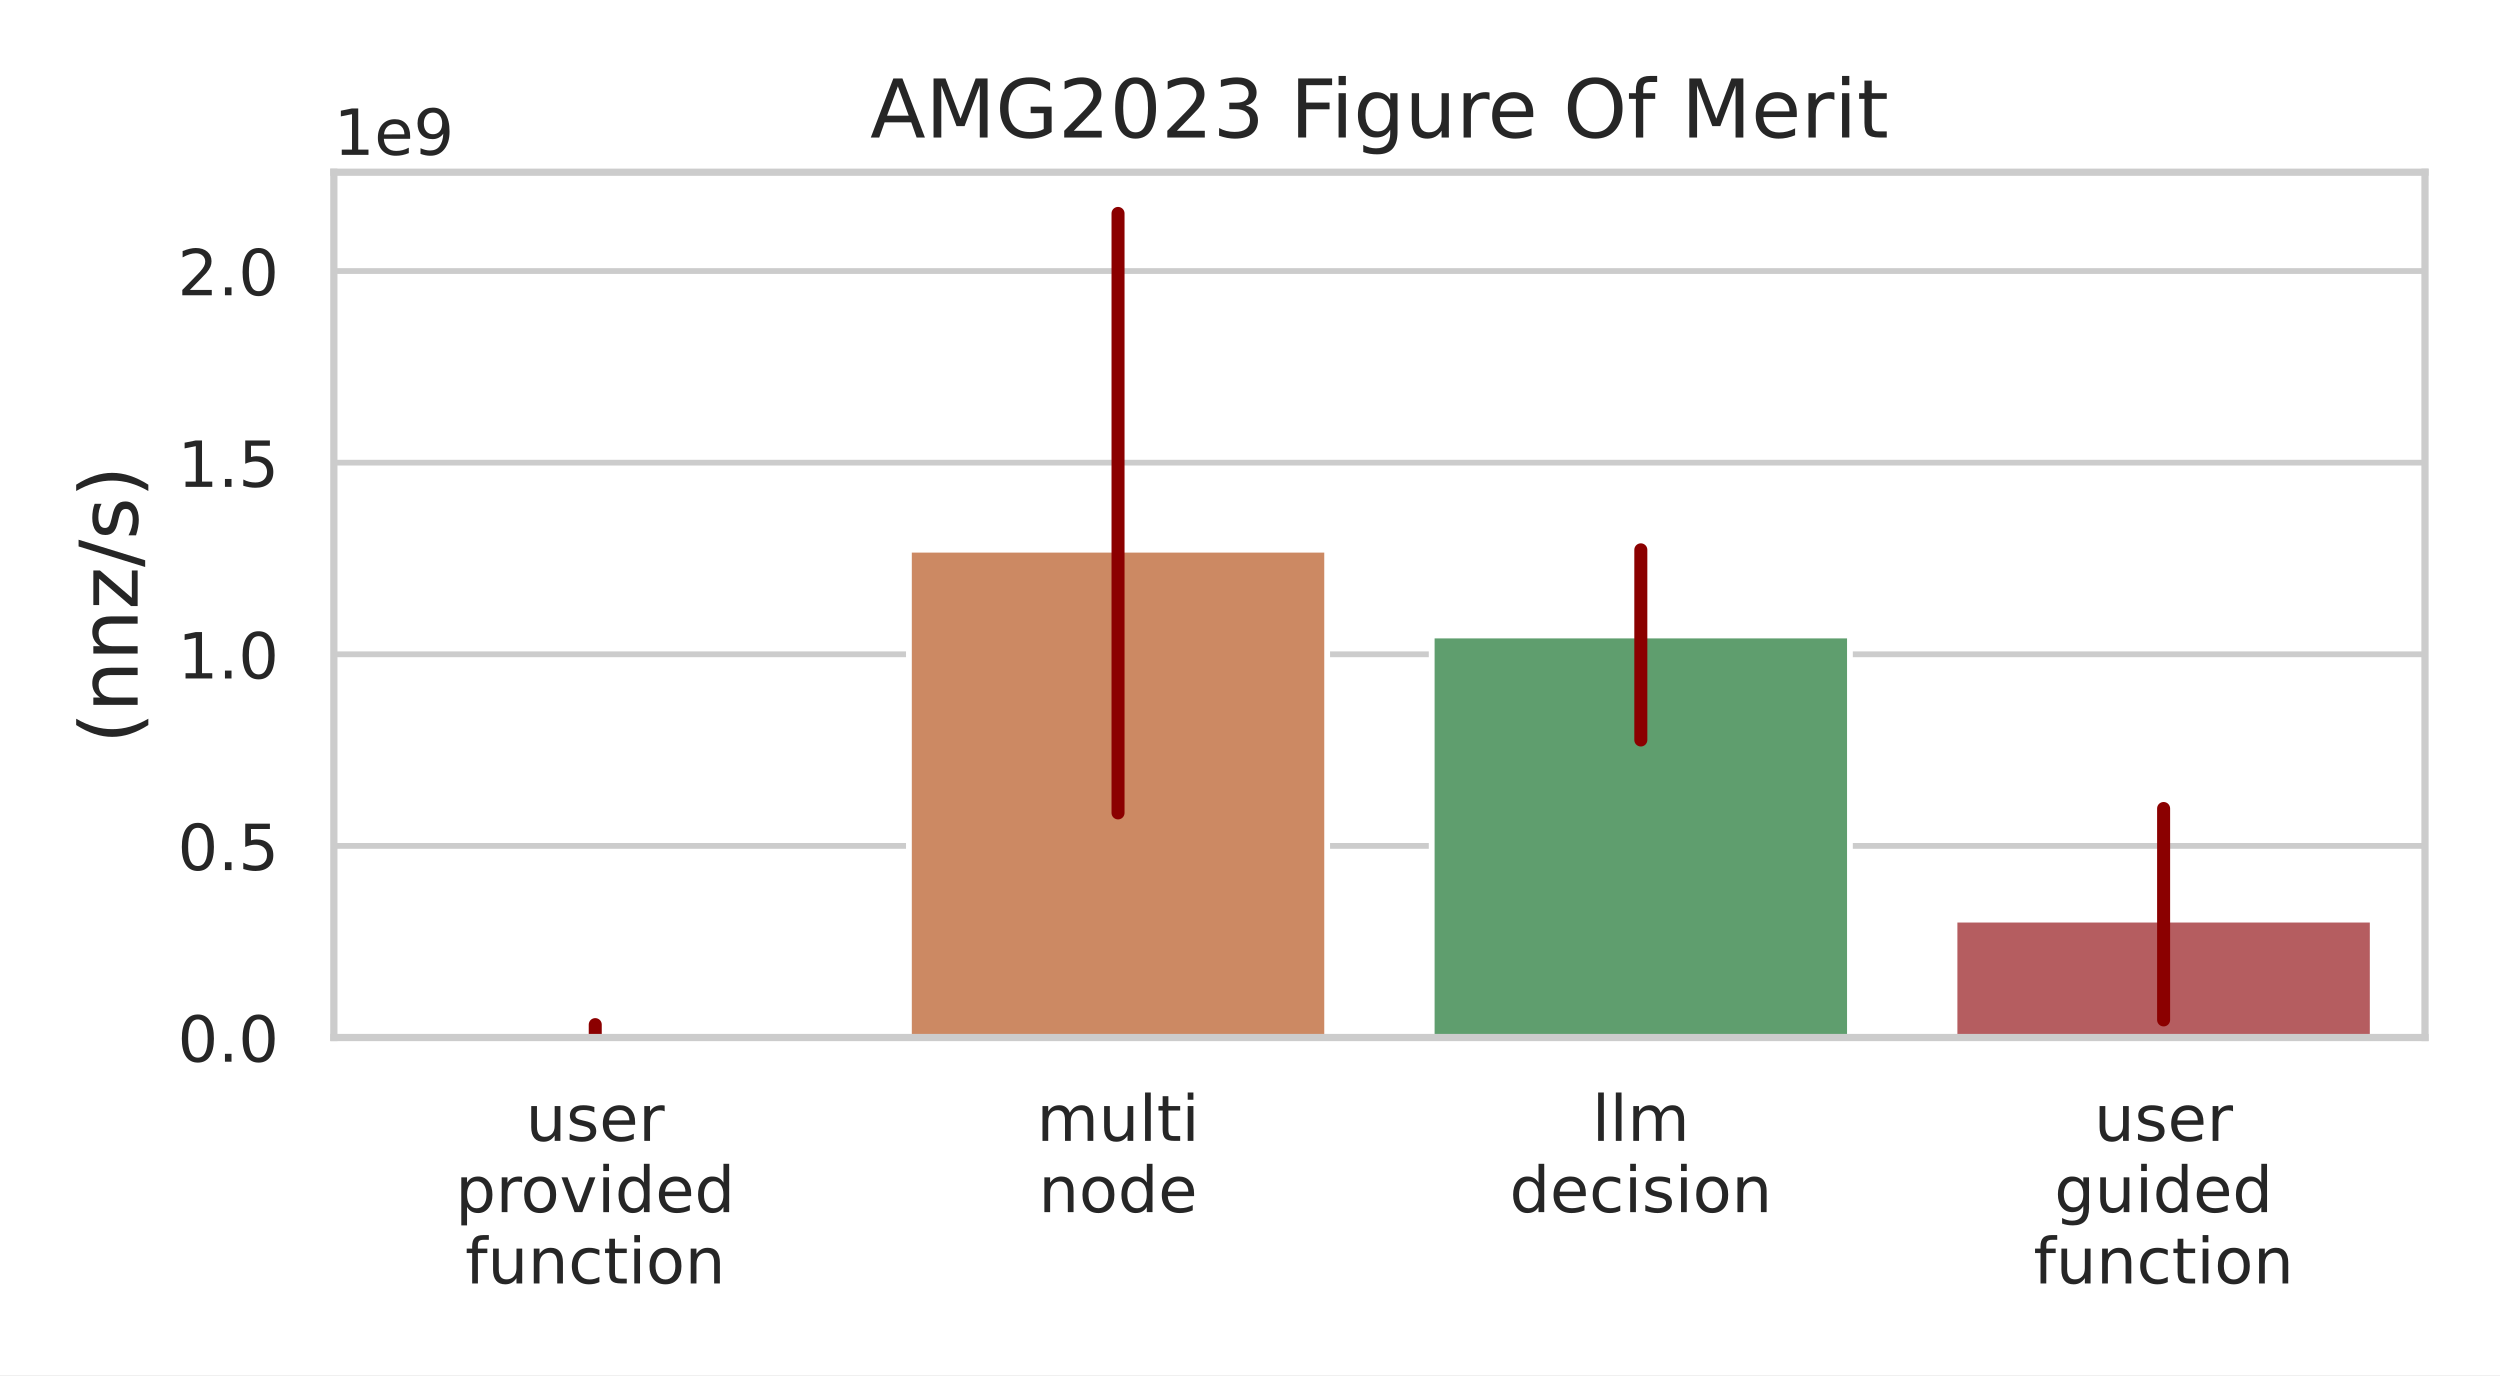
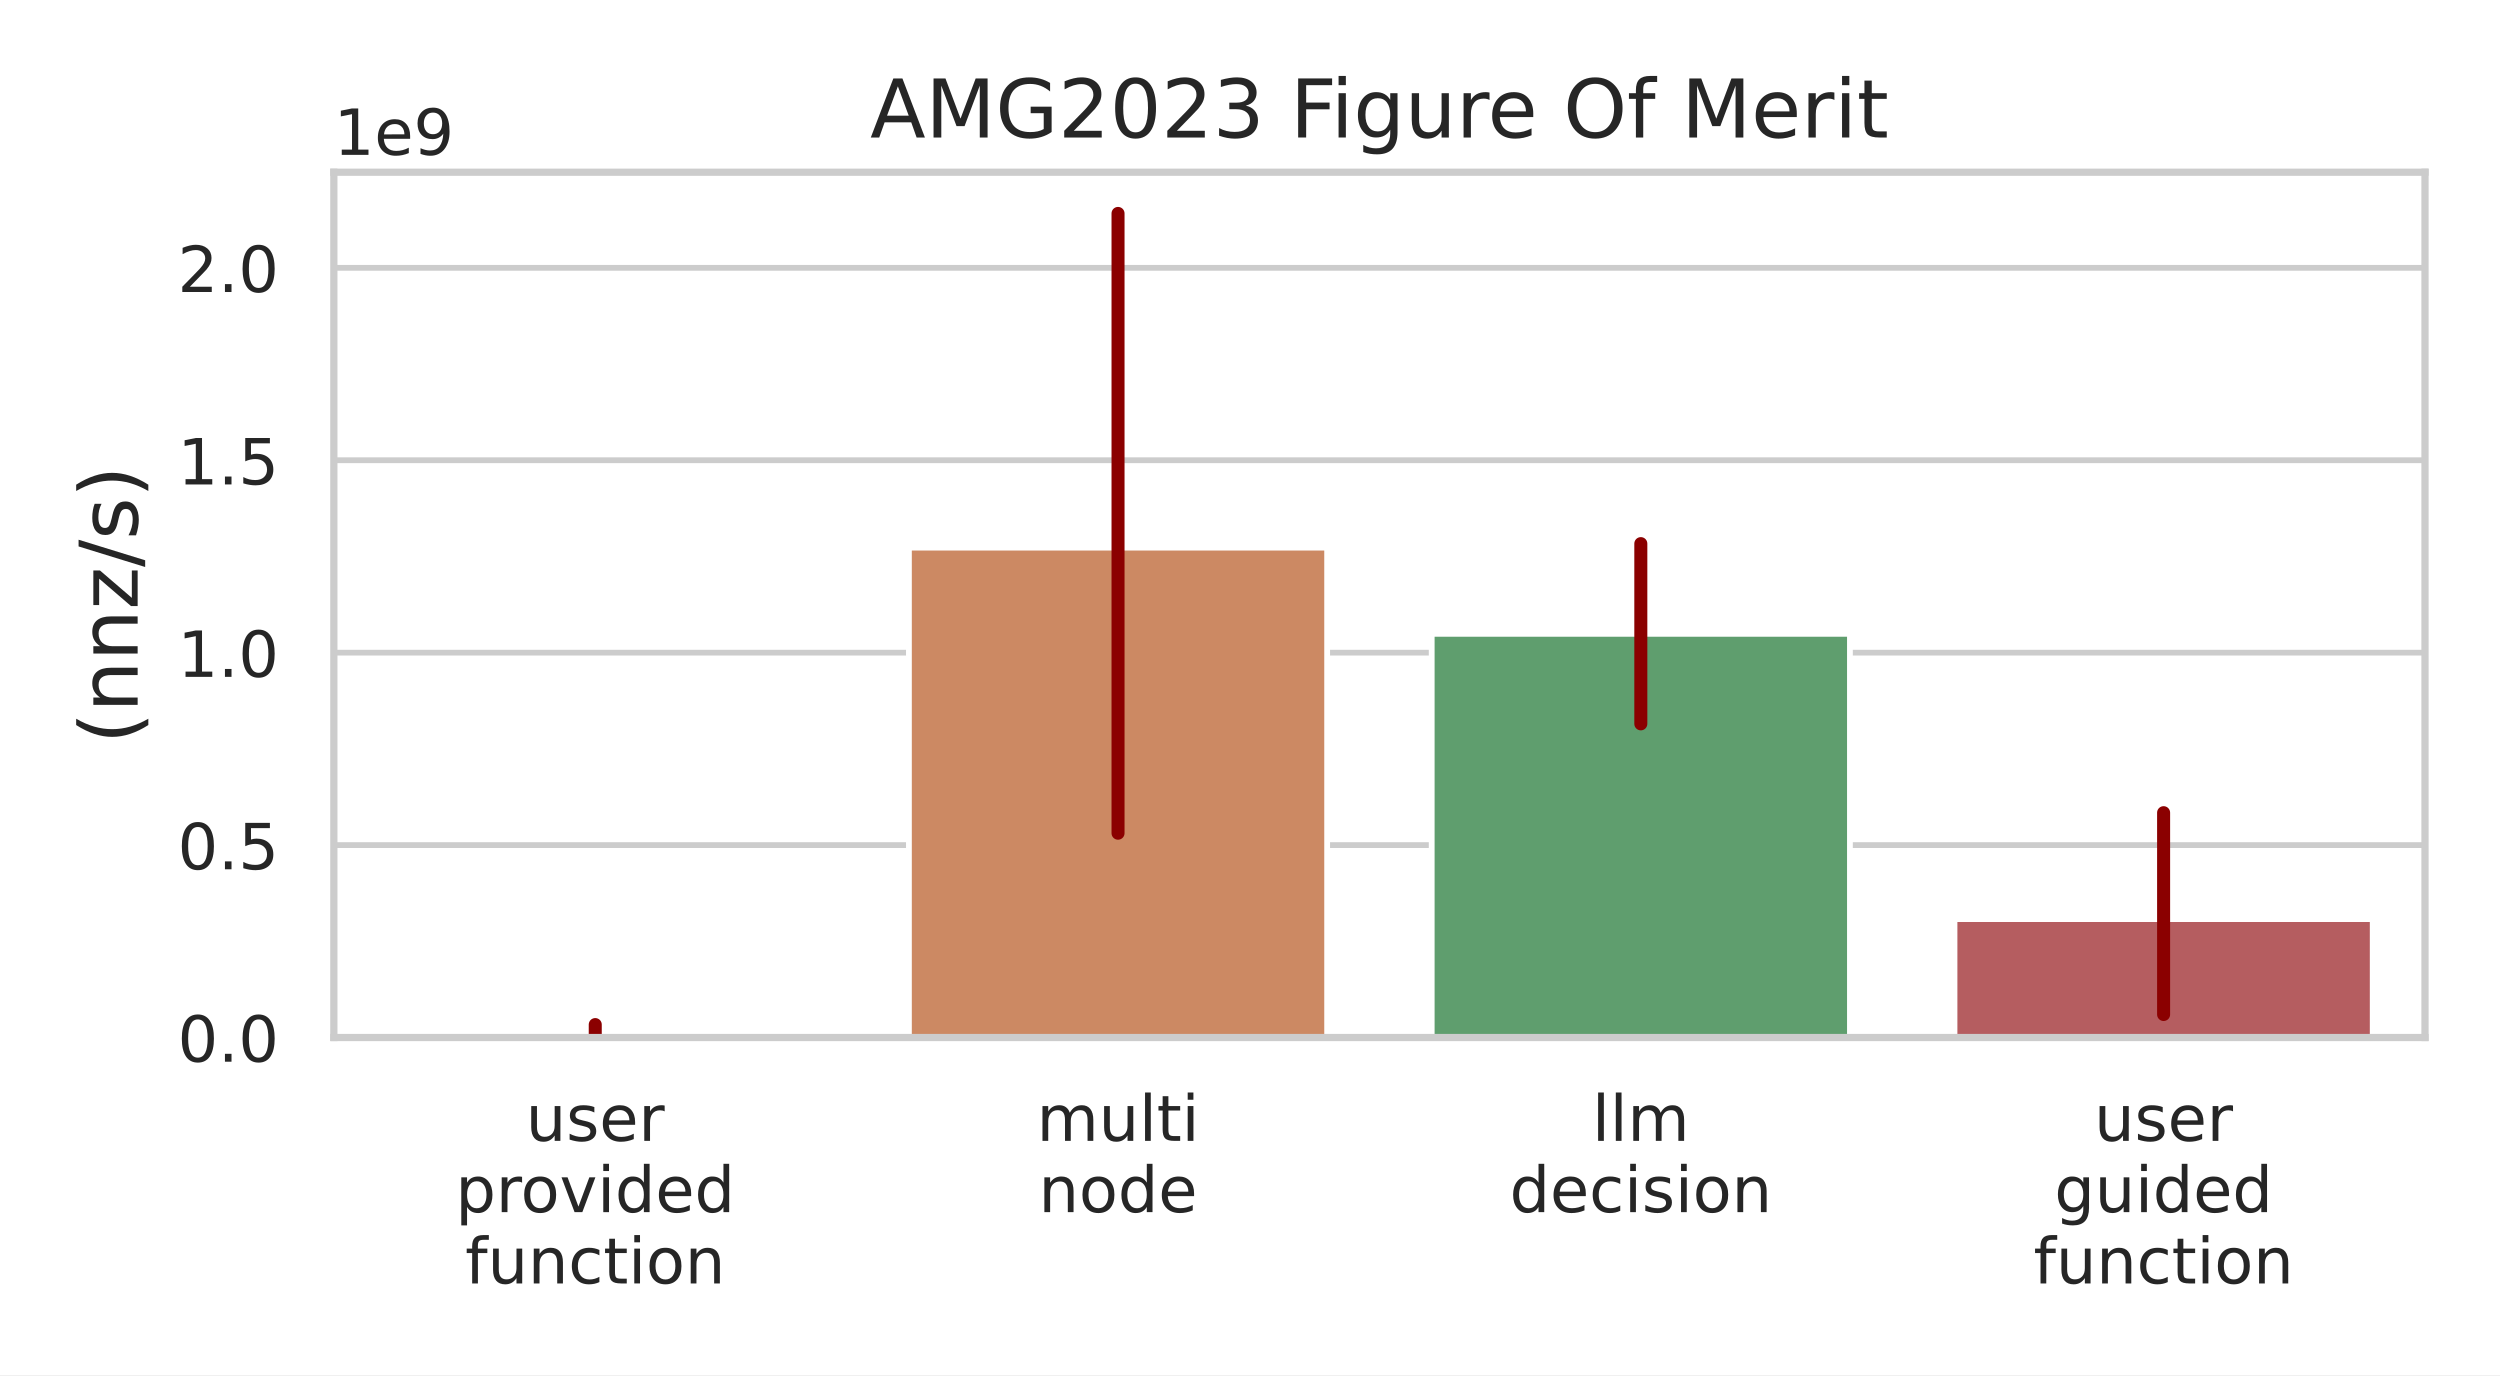
<svg xmlns="http://www.w3.org/2000/svg" xmlns:xlink="http://www.w3.org/1999/xlink" width="432pt" height="237.6pt" viewBox="0 0 432 237.6" version="1.1">
  <defs>
    <style type="text/css">*{stroke-linejoin: round; stroke-linecap: butt}</style>
  </defs>
  <g id="figure_1">
    <g id="patch_1">
      <path d="M 0 237.6  L 432 237.6  L 432 0  L 0 0  z " style="fill: #ffffff" />
    </g>
    <g id="axes_1">
      <g id="patch_2">
        <path d="M 57.69 179.284  L 419.04 179.284  L 419.04 29.76  L 57.69 29.76  z " style="fill: #ffffff" />
      </g>
      <g id="matplotlib.axis_1">
        <g id="xtick_1">
          <g id="text_1">
            <g style="fill: #262626" transform="translate(90.86273 197.1423) scale(0.11 -0.11)">
              <defs>
                <path id="DejaVuSans-75" d="M 544 1381  L 544 3500  L 1119 3500  L 1119 1403  Q 1119 906 1312 657  Q 1506 409 1894 409  Q 2359 409 2629 706  Q 2900 1003 2900 1516  L 2900 3500  L 3475 3500  L 3475 0  L 2900 0  L 2900 538  Q 2691 219 2414 64  Q 2138 -91 1772 -91  Q 1169 -91 856 284  Q 544 659 544 1381  z M 1991 3584  L 1991 3584  z " transform="scale(0.015625)" />
                <path id="DejaVuSans-73" d="M 2834 3397  L 2834 2853  Q 2591 2978 2328 3040  Q 2066 3103 1784 3103  Q 1356 3103 1142 2972  Q 928 2841 928 2578  Q 928 2378 1081 2264  Q 1234 2150 1697 2047  L 1894 2003  Q 2506 1872 2764 1633  Q 3022 1394 3022 966  Q 3022 478 2636 193  Q 2250 -91 1575 -91  Q 1294 -91 989 -36  Q 684 19 347 128  L 347 722  Q 666 556 975 473  Q 1284 391 1588 391  Q 1994 391 2212 530  Q 2431 669 2431 922  Q 2431 1156 2273 1281  Q 2116 1406 1581 1522  L 1381 1569  Q 847 1681 609 1914  Q 372 2147 372 2553  Q 372 3047 722 3315  Q 1072 3584 1716 3584  Q 2034 3584 2315 3537  Q 2597 3491 2834 3397  z " transform="scale(0.015625)" />
                <path id="DejaVuSans-65" d="M 3597 1894  L 3597 1613  L 953 1613  Q 991 1019 1311 708  Q 1631 397 2203 397  Q 2534 397 2845 478  Q 3156 559 3463 722  L 3463 178  Q 3153 47 2828 -22  Q 2503 -91 2169 -91  Q 1331 -91 842 396  Q 353 884 353 1716  Q 353 2575 817 3079  Q 1281 3584 2069 3584  Q 2775 3584 3186 3129  Q 3597 2675 3597 1894  z M 3022 2063  Q 3016 2534 2758 2815  Q 2500 3097 2075 3097  Q 1594 3097 1305 2825  Q 1016 2553 972 2059  L 3022 2063  z " transform="scale(0.015625)" />
                <path id="DejaVuSans-72" d="M 2631 2963  Q 2534 3019 2420 3045  Q 2306 3072 2169 3072  Q 1681 3072 1420 2755  Q 1159 2438 1159 1844  L 1159 0  L 581 0  L 581 3500  L 1159 3500  L 1159 2956  Q 1341 3275 1631 3429  Q 1922 3584 2338 3584  Q 2397 3584 2469 3576  Q 2541 3569 2628 3553  L 2631 2963  z " transform="scale(0.015625)" />
              </defs>
              <use xlink:href="#DejaVuSans-75" />
              <use xlink:href="#DejaVuSans-73" x="63.379" />
              <use xlink:href="#DejaVuSans-65" x="115.479" />
              <use xlink:href="#DejaVuSans-72" x="177.002" />
            </g>
            <g style="fill: #262626" transform="translate(78.71375 209.4599) scale(0.11 -0.11)">
              <defs>
                <path id="DejaVuSans-70" d="M 1159 525  L 1159 -1331  L 581 -1331  L 581 3500  L 1159 3500  L 1159 2969  Q 1341 3281 1617 3432  Q 1894 3584 2278 3584  Q 2916 3584 3314 3078  Q 3713 2572 3713 1747  Q 3713 922 3314 415  Q 2916 -91 2278 -91  Q 1894 -91 1617 61  Q 1341 213 1159 525  z M 3116 1747  Q 3116 2381 2855 2742  Q 2594 3103 2138 3103  Q 1681 3103 1420 2742  Q 1159 2381 1159 1747  Q 1159 1113 1420 752  Q 1681 391 2138 391  Q 2594 391 2855 752  Q 3116 1113 3116 1747  z " transform="scale(0.015625)" />
                <path id="DejaVuSans-6f" d="M 1959 3097  Q 1497 3097 1228 2736  Q 959 2375 959 1747  Q 959 1119 1226 758  Q 1494 397 1959 397  Q 2419 397 2687 759  Q 2956 1122 2956 1747  Q 2956 2369 2687 2733  Q 2419 3097 1959 3097  z M 1959 3584  Q 2709 3584 3137 3096  Q 3566 2609 3566 1747  Q 3566 888 3137 398  Q 2709 -91 1959 -91  Q 1206 -91 779 398  Q 353 888 353 1747  Q 353 2609 779 3096  Q 1206 3584 1959 3584  z " transform="scale(0.015625)" />
                <path id="DejaVuSans-76" d="M 191 3500  L 800 3500  L 1894 563  L 2988 3500  L 3597 3500  L 2284 0  L 1503 0  L 191 3500  z " transform="scale(0.015625)" />
                <path id="DejaVuSans-69" d="M 603 3500  L 1178 3500  L 1178 0  L 603 0  L 603 3500  z M 603 4863  L 1178 4863  L 1178 4134  L 603 4134  L 603 4863  z " transform="scale(0.015625)" />
                <path id="DejaVuSans-64" d="M 2906 2969  L 2906 4863  L 3481 4863  L 3481 0  L 2906 0  L 2906 525  Q 2725 213 2448 61  Q 2172 -91 1784 -91  Q 1150 -91 751 415  Q 353 922 353 1747  Q 353 2572 751 3078  Q 1150 3584 1784 3584  Q 2172 3584 2448 3432  Q 2725 3281 2906 2969  z M 947 1747  Q 947 1113 1208 752  Q 1469 391 1925 391  Q 2381 391 2643 752  Q 2906 1113 2906 1747  Q 2906 2381 2643 2742  Q 2381 3103 1925 3103  Q 1469 3103 1208 2742  Q 947 2381 947 1747  z " transform="scale(0.015625)" />
              </defs>
              <use xlink:href="#DejaVuSans-70" />
              <use xlink:href="#DejaVuSans-72" x="63.477" />
              <use xlink:href="#DejaVuSans-6f" x="102.34" />
              <use xlink:href="#DejaVuSans-76" x="163.521" />
              <use xlink:href="#DejaVuSans-69" x="222.701" />
              <use xlink:href="#DejaVuSans-64" x="250.484" />
              <use xlink:href="#DejaVuSans-65" x="313.961" />
              <use xlink:href="#DejaVuSans-64" x="375.484" />
            </g>
            <g style="fill: #262626" transform="translate(80.39211 221.7775) scale(0.11 -0.11)">
              <defs>
                <path id="DejaVuSans-66" d="M 2375 4863  L 2375 4384  L 1825 4384  Q 1516 4384 1395 4259  Q 1275 4134 1275 3809  L 1275 3500  L 2222 3500  L 2222 3053  L 1275 3053  L 1275 0  L 697 0  L 697 3053  L 147 3053  L 147 3500  L 697 3500  L 697 3744  Q 697 4328 969 4595  Q 1241 4863 1831 4863  L 2375 4863  z " transform="scale(0.015625)" />
                <path id="DejaVuSans-6e" d="M 3513 2113  L 3513 0  L 2938 0  L 2938 2094  Q 2938 2591 2744 2837  Q 2550 3084 2163 3084  Q 1697 3084 1428 2787  Q 1159 2491 1159 1978  L 1159 0  L 581 0  L 581 3500  L 1159 3500  L 1159 2956  Q 1366 3272 1645 3428  Q 1925 3584 2291 3584  Q 2894 3584 3203 3211  Q 3513 2838 3513 2113  z " transform="scale(0.015625)" />
                <path id="DejaVuSans-63" d="M 3122 3366  L 3122 2828  Q 2878 2963 2633 3030  Q 2388 3097 2138 3097  Q 1578 3097 1268 2742  Q 959 2388 959 1747  Q 959 1106 1268 751  Q 1578 397 2138 397  Q 2388 397 2633 464  Q 2878 531 3122 666  L 3122 134  Q 2881 22 2623 -34  Q 2366 -91 2075 -91  Q 1284 -91 818 406  Q 353 903 353 1747  Q 353 2603 823 3093  Q 1294 3584 2113 3584  Q 2378 3584 2631 3529  Q 2884 3475 3122 3366  z " transform="scale(0.015625)" />
                <path id="DejaVuSans-74" d="M 1172 4494  L 1172 3500  L 2356 3500  L 2356 3053  L 1172 3053  L 1172 1153  Q 1172 725 1289 603  Q 1406 481 1766 481  L 2356 481  L 2356 0  L 1766 0  Q 1100 0 847 248  Q 594 497 594 1153  L 594 3053  L 172 3053  L 172 3500  L 594 3500  L 594 4494  L 1172 4494  z " transform="scale(0.015625)" />
              </defs>
              <use xlink:href="#DejaVuSans-66" />
              <use xlink:href="#DejaVuSans-75" x="35.205" />
              <use xlink:href="#DejaVuSans-6e" x="98.584" />
              <use xlink:href="#DejaVuSans-63" x="161.963" />
              <use xlink:href="#DejaVuSans-74" x="216.943" />
              <use xlink:href="#DejaVuSans-69" x="256.152" />
              <use xlink:href="#DejaVuSans-6f" x="283.936" />
              <use xlink:href="#DejaVuSans-6e" x="345.117" />
            </g>
          </g>
        </g>
        <g id="xtick_2">
          <g id="text_2">
            <g style="fill: #262626" transform="translate(179.1412 197.1423) scale(0.11 -0.11)">
              <defs>
                <path id="DejaVuSans-6d" d="M 3328 2828  Q 3544 3216 3844 3400  Q 4144 3584 4550 3584  Q 5097 3584 5394 3201  Q 5691 2819 5691 2113  L 5691 0  L 5113 0  L 5113 2094  Q 5113 2597 4934 2840  Q 4756 3084 4391 3084  Q 3944 3084 3684 2787  Q 3425 2491 3425 1978  L 3425 0  L 2847 0  L 2847 2094  Q 2847 2600 2669 2842  Q 2491 3084 2119 3084  Q 1678 3084 1418 2786  Q 1159 2488 1159 1978  L 1159 0  L 581 0  L 581 3500  L 1159 3500  L 1159 2956  Q 1356 3278 1631 3431  Q 1906 3584 2284 3584  Q 2666 3584 2933 3390  Q 3200 3197 3328 2828  z " transform="scale(0.015625)" />
                <path id="DejaVuSans-6c" d="M 603 4863  L 1178 4863  L 1178 0  L 603 0  L 603 4863  z " transform="scale(0.015625)" />
              </defs>
              <use xlink:href="#DejaVuSans-6d" />
              <use xlink:href="#DejaVuSans-75" x="97.412" />
              <use xlink:href="#DejaVuSans-6c" x="160.791" />
              <use xlink:href="#DejaVuSans-74" x="188.574" />
              <use xlink:href="#DejaVuSans-69" x="227.783" />
            </g>
            <g style="fill: #262626" transform="translate(179.4695 209.4599) scale(0.11 -0.11)">
              <use xlink:href="#DejaVuSans-6e" />
              <use xlink:href="#DejaVuSans-6f" x="63.379" />
              <use xlink:href="#DejaVuSans-64" x="124.561" />
              <use xlink:href="#DejaVuSans-65" x="188.037" />
            </g>
          </g>
        </g>
        <g id="xtick_3">
          <g id="text_3">
            <g style="fill: #262626" transform="translate(275.1205 197.1423) scale(0.11 -0.11)">
              <use xlink:href="#DejaVuSans-6c" />
              <use xlink:href="#DejaVuSans-6c" x="27.783" />
              <use xlink:href="#DejaVuSans-6d" x="55.566" />
            </g>
            <g style="fill: #262626" transform="translate(260.8617 209.4599) scale(0.11 -0.11)">
              <use xlink:href="#DejaVuSans-64" />
              <use xlink:href="#DejaVuSans-65" x="63.477" />
              <use xlink:href="#DejaVuSans-63" x="125" />
              <use xlink:href="#DejaVuSans-69" x="179.98" />
              <use xlink:href="#DejaVuSans-73" x="207.764" />
              <use xlink:href="#DejaVuSans-69" x="259.863" />
              <use xlink:href="#DejaVuSans-6f" x="287.646" />
              <use xlink:href="#DejaVuSans-6e" x="348.828" />
            </g>
          </g>
        </g>
        <g id="xtick_4">
          <g id="text_4">
            <g style="fill: #262626" transform="translate(361.8752 197.1423) scale(0.11 -0.11)">
              <use xlink:href="#DejaVuSans-75" />
              <use xlink:href="#DejaVuSans-73" x="63.379" />
              <use xlink:href="#DejaVuSans-65" x="115.479" />
              <use xlink:href="#DejaVuSans-72" x="177.002" />
            </g>
            <g style="fill: #262626" transform="translate(354.9985 209.4599) scale(0.11 -0.11)">
              <defs>
                <path id="DejaVuSans-67" d="M 2906 1791  Q 2906 2416 2648 2759  Q 2391 3103 1925 3103  Q 1463 3103 1205 2759  Q 947 2416 947 1791  Q 947 1169 1205 825  Q 1463 481 1925 481  Q 2391 481 2648 825  Q 2906 1169 2906 1791  z M 3481 434  Q 3481 -459 3084 -895  Q 2688 -1331 1869 -1331  Q 1566 -1331 1297 -1286  Q 1028 -1241 775 -1147  L 775 -588  Q 1028 -725 1275 -790  Q 1522 -856 1778 -856  Q 2344 -856 2625 -561  Q 2906 -266 2906 331  L 2906 616  Q 2728 306 2450 153  Q 2172 0 1784 0  Q 1141 0 747 490  Q 353 981 353 1791  Q 353 2603 747 3093  Q 1141 3584 1784 3584  Q 2172 3584 2450 3431  Q 2728 3278 2906 2969  L 2906 3500  L 3481 3500  L 3481 434  z " transform="scale(0.015625)" />
              </defs>
              <use xlink:href="#DejaVuSans-67" />
              <use xlink:href="#DejaVuSans-75" x="63.477" />
              <use xlink:href="#DejaVuSans-69" x="126.855" />
              <use xlink:href="#DejaVuSans-64" x="154.639" />
              <use xlink:href="#DejaVuSans-65" x="218.115" />
              <use xlink:href="#DejaVuSans-64" x="279.639" />
            </g>
            <g style="fill: #262626" transform="translate(351.4046 221.7775) scale(0.11 -0.11)">
              <use xlink:href="#DejaVuSans-66" />
              <use xlink:href="#DejaVuSans-75" x="35.205" />
              <use xlink:href="#DejaVuSans-6e" x="98.584" />
              <use xlink:href="#DejaVuSans-63" x="161.963" />
              <use xlink:href="#DejaVuSans-74" x="216.943" />
              <use xlink:href="#DejaVuSans-69" x="256.152" />
              <use xlink:href="#DejaVuSans-6f" x="283.936" />
              <use xlink:href="#DejaVuSans-6e" x="345.117" />
            </g>
          </g>
        </g>
      </g>
      <g id="matplotlib.axis_2">
        <g id="ytick_1">
          <g id="line2d_1">
-             <path d="M 57.69 179.284  L 419.04 179.284  " clip-path="url(#p3e73d19100)" style="fill: none; stroke: #cccccc; stroke-linecap: round" />
+             <path d="M 57.69 179.284  L 419.04 179.284  " clip-path="url(#pf1c726c1ce)" style="fill: none; stroke: #cccccc; stroke-linecap: round" />
          </g>
          <g id="text_5">
            <g style="fill: #262626" transform="translate(30.69656 183.4631) scale(0.11 -0.11)">
              <defs>
                <path id="DejaVuSans-30" d="M 2034 4250  Q 1547 4250 1301 3770  Q 1056 3291 1056 2328  Q 1056 1369 1301 889  Q 1547 409 2034 409  Q 2525 409 2770 889  Q 3016 1369 3016 2328  Q 3016 3291 2770 3770  Q 2525 4250 2034 4250  z M 2034 4750  Q 2819 4750 3233 4129  Q 3647 3509 3647 2328  Q 3647 1150 3233 529  Q 2819 -91 2034 -91  Q 1250 -91 836 529  Q 422 1150 422 2328  Q 422 3509 836 4129  Q 1250 4750 2034 4750  z " transform="scale(0.015625)" />
                <path id="DejaVuSans-2e" d="M 684 794  L 1344 794  L 1344 0  L 684 0  L 684 794  z " transform="scale(0.015625)" />
              </defs>
              <use xlink:href="#DejaVuSans-30" />
              <use xlink:href="#DejaVuSans-2e" x="63.623" />
              <use xlink:href="#DejaVuSans-30" x="95.41" />
            </g>
          </g>
        </g>
        <g id="ytick_2">
          <g id="line2d_2">
-             <path d="M 57.69 146.173  L 419.04 146.173  " clip-path="url(#p3e73d19100)" style="fill: none; stroke: #cccccc; stroke-linecap: round" />
+             <path d="M 57.69 146.033  L 419.04 146.033  " clip-path="url(#pf1c726c1ce)" style="fill: none; stroke: #cccccc; stroke-linecap: round" />
          </g>
          <g id="text_6">
-             <g style="fill: #262626" transform="translate(30.69656 150.3519) scale(0.11 -0.11)">
+             <g style="fill: #262626" transform="translate(30.69656 150.2121) scale(0.11 -0.11)">
              <defs>
                <path id="DejaVuSans-35" d="M 691 4666  L 3169 4666  L 3169 4134  L 1269 4134  L 1269 2991  Q 1406 3038 1543 3061  Q 1681 3084 1819 3084  Q 2600 3084 3056 2656  Q 3513 2228 3513 1497  Q 3513 744 3044 326  Q 2575 -91 1722 -91  Q 1428 -91 1123 -41  Q 819 9 494 109  L 494 744  Q 775 591 1075 516  Q 1375 441 1709 441  Q 2250 441 2565 725  Q 2881 1009 2881 1497  Q 2881 1984 2565 2268  Q 2250 2553 1709 2553  Q 1456 2553 1204 2497  Q 953 2441 691 2322  L 691 4666  z " transform="scale(0.015625)" />
              </defs>
              <use xlink:href="#DejaVuSans-30" />
              <use xlink:href="#DejaVuSans-2e" x="63.623" />
              <use xlink:href="#DejaVuSans-35" x="95.41" />
            </g>
          </g>
        </g>
        <g id="ytick_3">
          <g id="line2d_3">
-             <path d="M 57.69 113.062  L 419.04 113.062  " clip-path="url(#p3e73d19100)" style="fill: none; stroke: #cccccc; stroke-linecap: round" />
+             <path d="M 57.69 112.782  L 419.04 112.782  " clip-path="url(#pf1c726c1ce)" style="fill: none; stroke: #cccccc; stroke-linecap: round" />
          </g>
          <g id="text_7">
-             <g style="fill: #262626" transform="translate(30.69656 117.2407) scale(0.11 -0.11)">
+             <g style="fill: #262626" transform="translate(30.69656 116.9611) scale(0.11 -0.11)">
              <defs>
                <path id="DejaVuSans-31" d="M 794 531  L 1825 531  L 1825 4091  L 703 3866  L 703 4441  L 1819 4666  L 2450 4666  L 2450 531  L 3481 531  L 3481 0  L 794 0  L 794 531  z " transform="scale(0.015625)" />
              </defs>
              <use xlink:href="#DejaVuSans-31" />
              <use xlink:href="#DejaVuSans-2e" x="63.623" />
              <use xlink:href="#DejaVuSans-30" x="95.41" />
            </g>
          </g>
        </g>
        <g id="ytick_4">
          <g id="line2d_4">
-             <path d="M 57.69 79.95  L 419.04 79.95  " clip-path="url(#p3e73d19100)" style="fill: none; stroke: #cccccc; stroke-linecap: round" />
+             <path d="M 57.69 79.531  L 419.04 79.531  " clip-path="url(#pf1c726c1ce)" style="fill: none; stroke: #cccccc; stroke-linecap: round" />
          </g>
          <g id="text_8">
-             <g style="fill: #262626" transform="translate(30.69656 84.12947) scale(0.11 -0.11)">
+             <g style="fill: #262626" transform="translate(30.69656 83.71012) scale(0.11 -0.11)">
              <use xlink:href="#DejaVuSans-31" />
              <use xlink:href="#DejaVuSans-2e" x="63.623" />
              <use xlink:href="#DejaVuSans-35" x="95.41" />
            </g>
          </g>
        </g>
        <g id="ytick_5">
          <g id="line2d_5">
-             <path d="M 57.69 46.839  L 419.04 46.839  " clip-path="url(#p3e73d19100)" style="fill: none; stroke: #cccccc; stroke-linecap: round" />
+             <path d="M 57.69 46.28  L 419.04 46.28  " clip-path="url(#pf1c726c1ce)" style="fill: none; stroke: #cccccc; stroke-linecap: round" />
          </g>
          <g id="text_9">
-             <g style="fill: #262626" transform="translate(30.69656 51.01825) scale(0.11 -0.11)">
+             <g style="fill: #262626" transform="translate(30.69656 50.45912) scale(0.11 -0.11)">
              <defs>
                <path id="DejaVuSans-32" d="M 1228 531  L 3431 531  L 3431 0  L 469 0  L 469 531  Q 828 903 1448 1529  Q 2069 2156 2228 2338  Q 2531 2678 2651 2914  Q 2772 3150 2772 3378  Q 2772 3750 2511 3984  Q 2250 4219 1831 4219  Q 1534 4219 1204 4116  Q 875 4013 500 3803  L 500 4441  Q 881 4594 1212 4672  Q 1544 4750 1819 4750  Q 2544 4750 2975 4387  Q 3406 4025 3406 3419  Q 3406 3131 3298 2873  Q 3191 2616 2906 2266  Q 2828 2175 2409 1742  Q 1991 1309 1228 531  z " transform="scale(0.015625)" />
              </defs>
              <use xlink:href="#DejaVuSans-32" />
              <use xlink:href="#DejaVuSans-2e" x="63.623" />
              <use xlink:href="#DejaVuSans-30" x="95.41" />
            </g>
          </g>
        </g>
        <g id="text_10">
          <g style="fill: #262626" transform="translate(23.785 128.5353) rotate(-90) scale(0.14 -0.14)">
            <defs>
              <path id="DejaVuSans-28" d="M 1984 4856  Q 1566 4138 1362 3434  Q 1159 2731 1159 2009  Q 1159 1288 1364 580  Q 1569 -128 1984 -844  L 1484 -844  Q 1016 -109 783 600  Q 550 1309 550 2009  Q 550 2706 781 3412  Q 1013 4119 1484 4856  L 1984 4856  z " transform="scale(0.015625)" />
              <path id="DejaVuSans-7a" d="M 353 3500  L 3084 3500  L 3084 2975  L 922 459  L 3084 459  L 3084 0  L 275 0  L 275 525  L 2438 3041  L 353 3041  L 353 3500  z " transform="scale(0.015625)" />
              <path id="DejaVuSans-2f" d="M 1625 4666  L 2156 4666  L 531 -594  L 0 -594  L 1625 4666  z " transform="scale(0.015625)" />
              <path id="DejaVuSans-29" d="M 513 4856  L 1013 4856  Q 1481 4119 1714 3412  Q 1947 2706 1947 2009  Q 1947 1309 1714 600  Q 1481 -109 1013 -844  L 513 -844  Q 928 -128 1133 580  Q 1338 1288 1338 2009  Q 1338 2731 1133 3434  Q 928 4138 513 4856  z " transform="scale(0.015625)" />
            </defs>
            <use xlink:href="#DejaVuSans-28" />
            <use xlink:href="#DejaVuSans-6e" x="39.014" />
            <use xlink:href="#DejaVuSans-6e" x="102.393" />
            <use xlink:href="#DejaVuSans-7a" x="165.771" />
            <use xlink:href="#DejaVuSans-2f" x="218.262" />
            <use xlink:href="#DejaVuSans-73" x="251.953" />
            <use xlink:href="#DejaVuSans-29" x="304.053" />
          </g>
        </g>
        <g id="text_11">
          <g style="fill: #262626" transform="translate(57.69 26.76) scale(0.11 -0.11)">
            <defs>
              <path id="DejaVuSans-39" d="M 703 97  L 703 672  Q 941 559 1184 500  Q 1428 441 1663 441  Q 2288 441 2617 861  Q 2947 1281 2994 2138  Q 2813 1869 2534 1725  Q 2256 1581 1919 1581  Q 1219 1581 811 2004  Q 403 2428 403 3163  Q 403 3881 828 4315  Q 1253 4750 1959 4750  Q 2769 4750 3195 4129  Q 3622 3509 3622 2328  Q 3622 1225 3098 567  Q 2575 -91 1691 -91  Q 1453 -91 1209 -44  Q 966 3 703 97  z M 1959 2075  Q 2384 2075 2632 2365  Q 2881 2656 2881 3163  Q 2881 3666 2632 3958  Q 2384 4250 1959 4250  Q 1534 4250 1286 3958  Q 1038 3666 1038 3163  Q 1038 2656 1286 2365  Q 1534 2075 1959 2075  z " transform="scale(0.015625)" />
            </defs>
            <use xlink:href="#DejaVuSans-31" />
            <use xlink:href="#DejaVuSans-65" x="63.623" />
            <use xlink:href="#DejaVuSans-39" x="125.146" />
          </g>
        </g>
      </g>
      <g id="patch_3">
-         <path d="M 66.724 179.284  L 138.994 179.284  L 138.994 178.38  L 66.724 178.38  z " clip-path="url(#p3e73d19100)" style="fill: #5875a4; stroke: #ffffff; stroke-linejoin: miter" />
+         <path d="M 66.724 179.284  L 138.994 179.284  L 138.994 178.376  L 66.724 178.376  z " clip-path="url(#pf1c726c1ce)" style="fill: #5875a4; stroke: #ffffff; stroke-linejoin: miter" />
      </g>
      <g id="patch_4">
-         <path d="M 157.061 179.284  L 229.331 179.284  L 229.331 94.986  L 157.061 94.986  z " clip-path="url(#p3e73d19100)" style="fill: #cc8963; stroke: #ffffff; stroke-linejoin: miter" />
+         <path d="M 157.061 179.284  L 229.331 179.284  L 229.331 94.631  L 157.061 94.631  z " clip-path="url(#pf1c726c1ce)" style="fill: #cc8963; stroke: #ffffff; stroke-linejoin: miter" />
      </g>
      <g id="patch_5">
-         <path d="M 247.399 179.284  L 319.669 179.284  L 319.669 109.82  L 247.399 109.82  z " clip-path="url(#p3e73d19100)" style="fill: #5f9e6e; stroke: #ffffff; stroke-linejoin: miter" />
+         <path d="M 247.399 179.284  L 319.669 179.284  L 319.669 109.527  L 247.399 109.527  z " clip-path="url(#pf1c726c1ce)" style="fill: #5f9e6e; stroke: #ffffff; stroke-linejoin: miter" />
      </g>
      <g id="patch_6">
-         <path d="M 337.736 179.284  L 410.006 179.284  L 410.006 158.913  L 337.736 158.913  z " clip-path="url(#p3e73d19100)" style="fill: #b55d60; stroke: #ffffff; stroke-linejoin: miter" />
+         <path d="M 337.736 179.284  L 410.006 179.284  L 410.006 158.827  L 337.736 158.827  z " clip-path="url(#pf1c726c1ce)" style="fill: #b55d60; stroke: #ffffff; stroke-linejoin: miter" />
      </g>
      <g id="line2d_6">
-         <path d="M 102.859 179.284  L 102.859 177.054  " clip-path="url(#p3e73d19100)" style="fill: none; stroke: #8b0000; stroke-width: 2.25; stroke-linecap: round" />
+         <path d="M 102.859 179.284  L 102.859 177.047  " clip-path="url(#pf1c726c1ce)" style="fill: none; stroke: #8b0000; stroke-width: 2.25; stroke-linecap: round" />
      </g>
      <g id="line2d_7">
-         <path d="M 193.196 140.469  L 193.196 36.88  " clip-path="url(#p3e73d19100)" style="fill: none; stroke: #8b0000; stroke-width: 2.25; stroke-linecap: round" />
+         <path d="M 193.196 143.977  L 193.196 36.88  " clip-path="url(#pf1c726c1ce)" style="fill: none; stroke: #8b0000; stroke-width: 2.25; stroke-linecap: round" />
      </g>
      <g id="line2d_8">
-         <path d="M 283.534 127.869  L 283.534 95.011  " clip-path="url(#p3e73d19100)" style="fill: none; stroke: #8b0000; stroke-width: 2.25; stroke-linecap: round" />
+         <path d="M 283.534 125.081  L 283.534 93.938  " clip-path="url(#pf1c726c1ce)" style="fill: none; stroke: #8b0000; stroke-width: 2.25; stroke-linecap: round" />
      </g>
      <g id="line2d_9">
-         <path d="M 373.871 176.242  L 373.871 139.709  " clip-path="url(#p3e73d19100)" style="fill: none; stroke: #8b0000; stroke-width: 2.25; stroke-linecap: round" />
+         <path d="M 373.871 175.306  L 373.871 140.432  " clip-path="url(#pf1c726c1ce)" style="fill: none; stroke: #8b0000; stroke-width: 2.25; stroke-linecap: round" />
      </g>
      <g id="patch_7">
        <path d="M 57.69 179.284  L 57.69 29.76  " style="fill: none; stroke: #cccccc; stroke-width: 1.25; stroke-linejoin: miter; stroke-linecap: square" />
      </g>
      <g id="patch_8">
        <path d="M 419.04 179.284  L 419.04 29.76  " style="fill: none; stroke: #cccccc; stroke-width: 1.25; stroke-linejoin: miter; stroke-linecap: square" />
      </g>
      <g id="patch_9">
        <path d="M 57.69 179.284  L 419.04 179.284  " style="fill: none; stroke: #cccccc; stroke-width: 1.25; stroke-linejoin: miter; stroke-linecap: square" />
      </g>
      <g id="patch_10">
        <path d="M 57.69 29.76  L 419.04 29.76  " style="fill: none; stroke: #cccccc; stroke-width: 1.25; stroke-linejoin: miter; stroke-linecap: square" />
      </g>
      <g id="text_12">
        <g style="fill: #262626" transform="translate(150.3652 23.76) scale(0.14 -0.14)">
          <defs>
            <path id="DejaVuSans-41" d="M 2188 4044  L 1331 1722  L 3047 1722  L 2188 4044  z M 1831 4666  L 2547 4666  L 4325 0  L 3669 0  L 3244 1197  L 1141 1197  L 716 0  L 50 0  L 1831 4666  z " transform="scale(0.015625)" />
            <path id="DejaVuSans-4d" d="M 628 4666  L 1569 4666  L 2759 1491  L 3956 4666  L 4897 4666  L 4897 0  L 4281 0  L 4281 4097  L 3078 897  L 2444 897  L 1241 4097  L 1241 0  L 628 0  L 628 4666  z " transform="scale(0.015625)" />
            <path id="DejaVuSans-47" d="M 3809 666  L 3809 1919  L 2778 1919  L 2778 2438  L 4434 2438  L 4434 434  Q 4069 175 3628 42  Q 3188 -91 2688 -91  Q 1594 -91 976 548  Q 359 1188 359 2328  Q 359 3472 976 4111  Q 1594 4750 2688 4750  Q 3144 4750 3555 4637  Q 3966 4525 4313 4306  L 4313 3634  Q 3963 3931 3569 4081  Q 3175 4231 2741 4231  Q 1884 4231 1454 3753  Q 1025 3275 1025 2328  Q 1025 1384 1454 906  Q 1884 428 2741 428  Q 3075 428 3337 486  Q 3600 544 3809 666  z " transform="scale(0.015625)" />
            <path id="DejaVuSans-33" d="M 2597 2516  Q 3050 2419 3304 2112  Q 3559 1806 3559 1356  Q 3559 666 3084 287  Q 2609 -91 1734 -91  Q 1441 -91 1130 -33  Q 819 25 488 141  L 488 750  Q 750 597 1062 519  Q 1375 441 1716 441  Q 2309 441 2620 675  Q 2931 909 2931 1356  Q 2931 1769 2642 2001  Q 2353 2234 1838 2234  L 1294 2234  L 1294 2753  L 1863 2753  Q 2328 2753 2575 2939  Q 2822 3125 2822 3475  Q 2822 3834 2567 4026  Q 2313 4219 1838 4219  Q 1578 4219 1281 4162  Q 984 4106 628 3988  L 628 4550  Q 988 4650 1302 4700  Q 1616 4750 1894 4750  Q 2613 4750 3031 4423  Q 3450 4097 3450 3541  Q 3450 3153 3228 2886  Q 3006 2619 2597 2516  z " transform="scale(0.015625)" />
            <path id="DejaVuSans-20" transform="scale(0.015625)" />
            <path id="DejaVuSans-46" d="M 628 4666  L 3309 4666  L 3309 4134  L 1259 4134  L 1259 2759  L 3109 2759  L 3109 2228  L 1259 2228  L 1259 0  L 628 0  L 628 4666  z " transform="scale(0.015625)" />
            <path id="DejaVuSans-4f" d="M 2522 4238  Q 1834 4238 1429 3725  Q 1025 3213 1025 2328  Q 1025 1447 1429 934  Q 1834 422 2522 422  Q 3209 422 3611 934  Q 4013 1447 4013 2328  Q 4013 3213 3611 3725  Q 3209 4238 2522 4238  z M 2522 4750  Q 3503 4750 4090 4092  Q 4678 3434 4678 2328  Q 4678 1225 4090 567  Q 3503 -91 2522 -91  Q 1538 -91 948 565  Q 359 1222 359 2328  Q 359 3434 948 4092  Q 1538 4750 2522 4750  z " transform="scale(0.015625)" />
          </defs>
          <use xlink:href="#DejaVuSans-41" />
          <use xlink:href="#DejaVuSans-4d" x="68.408" />
          <use xlink:href="#DejaVuSans-47" x="154.688" />
          <use xlink:href="#DejaVuSans-32" x="232.178" />
          <use xlink:href="#DejaVuSans-30" x="295.801" />
          <use xlink:href="#DejaVuSans-32" x="359.424" />
          <use xlink:href="#DejaVuSans-33" x="423.047" />
          <use xlink:href="#DejaVuSans-20" x="486.67" />
          <use xlink:href="#DejaVuSans-46" x="518.457" />
          <use xlink:href="#DejaVuSans-69" x="568.727" />
          <use xlink:href="#DejaVuSans-67" x="596.51" />
          <use xlink:href="#DejaVuSans-75" x="659.986" />
          <use xlink:href="#DejaVuSans-72" x="723.365" />
          <use xlink:href="#DejaVuSans-65" x="762.229" />
          <use xlink:href="#DejaVuSans-20" x="823.752" />
          <use xlink:href="#DejaVuSans-4f" x="855.539" />
          <use xlink:href="#DejaVuSans-66" x="934.25" />
          <use xlink:href="#DejaVuSans-20" x="969.455" />
          <use xlink:href="#DejaVuSans-4d" x="1001.242" />
          <use xlink:href="#DejaVuSans-65" x="1087.521" />
          <use xlink:href="#DejaVuSans-72" x="1149.045" />
          <use xlink:href="#DejaVuSans-69" x="1190.158" />
          <use xlink:href="#DejaVuSans-74" x="1217.941" />
        </g>
      </g>
    </g>
  </g>
  <defs>
-     <clipPath id="p3e73d19100">
+     <clipPath id="pf1c726c1ce">
      <rect x="57.69" y="29.76" width="361.35" height="149.524" />
    </clipPath>
  </defs>
</svg>
